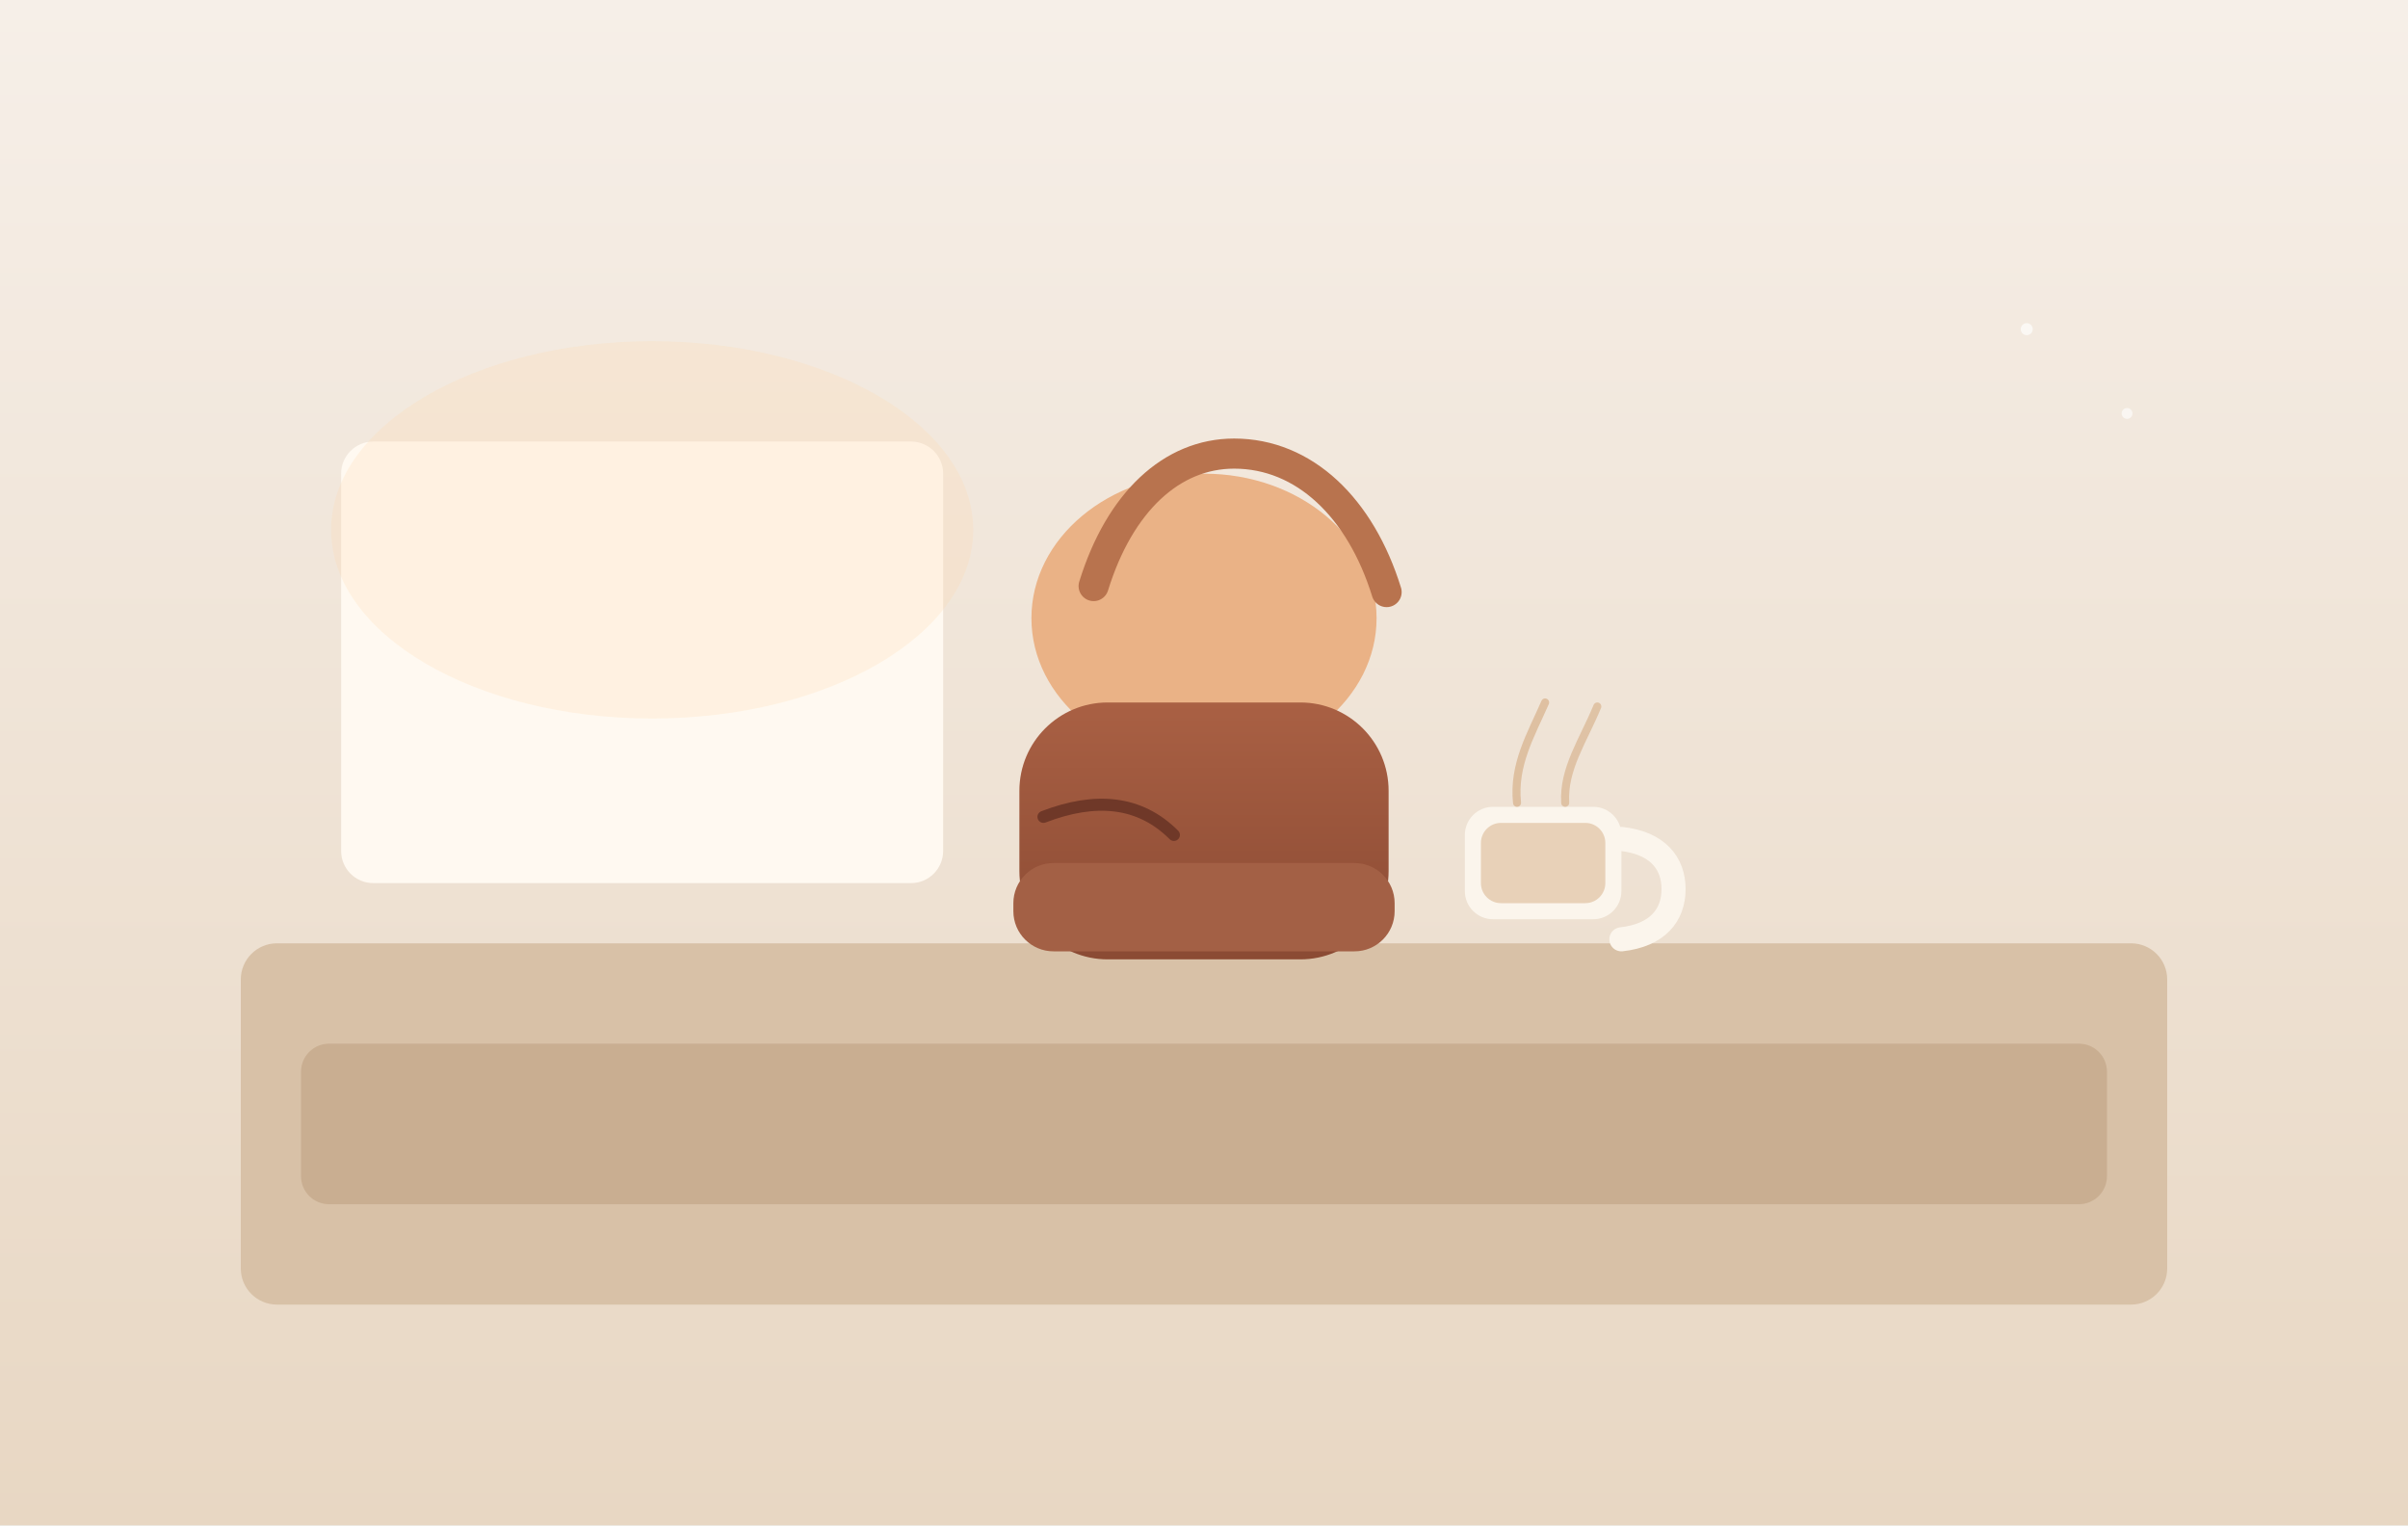
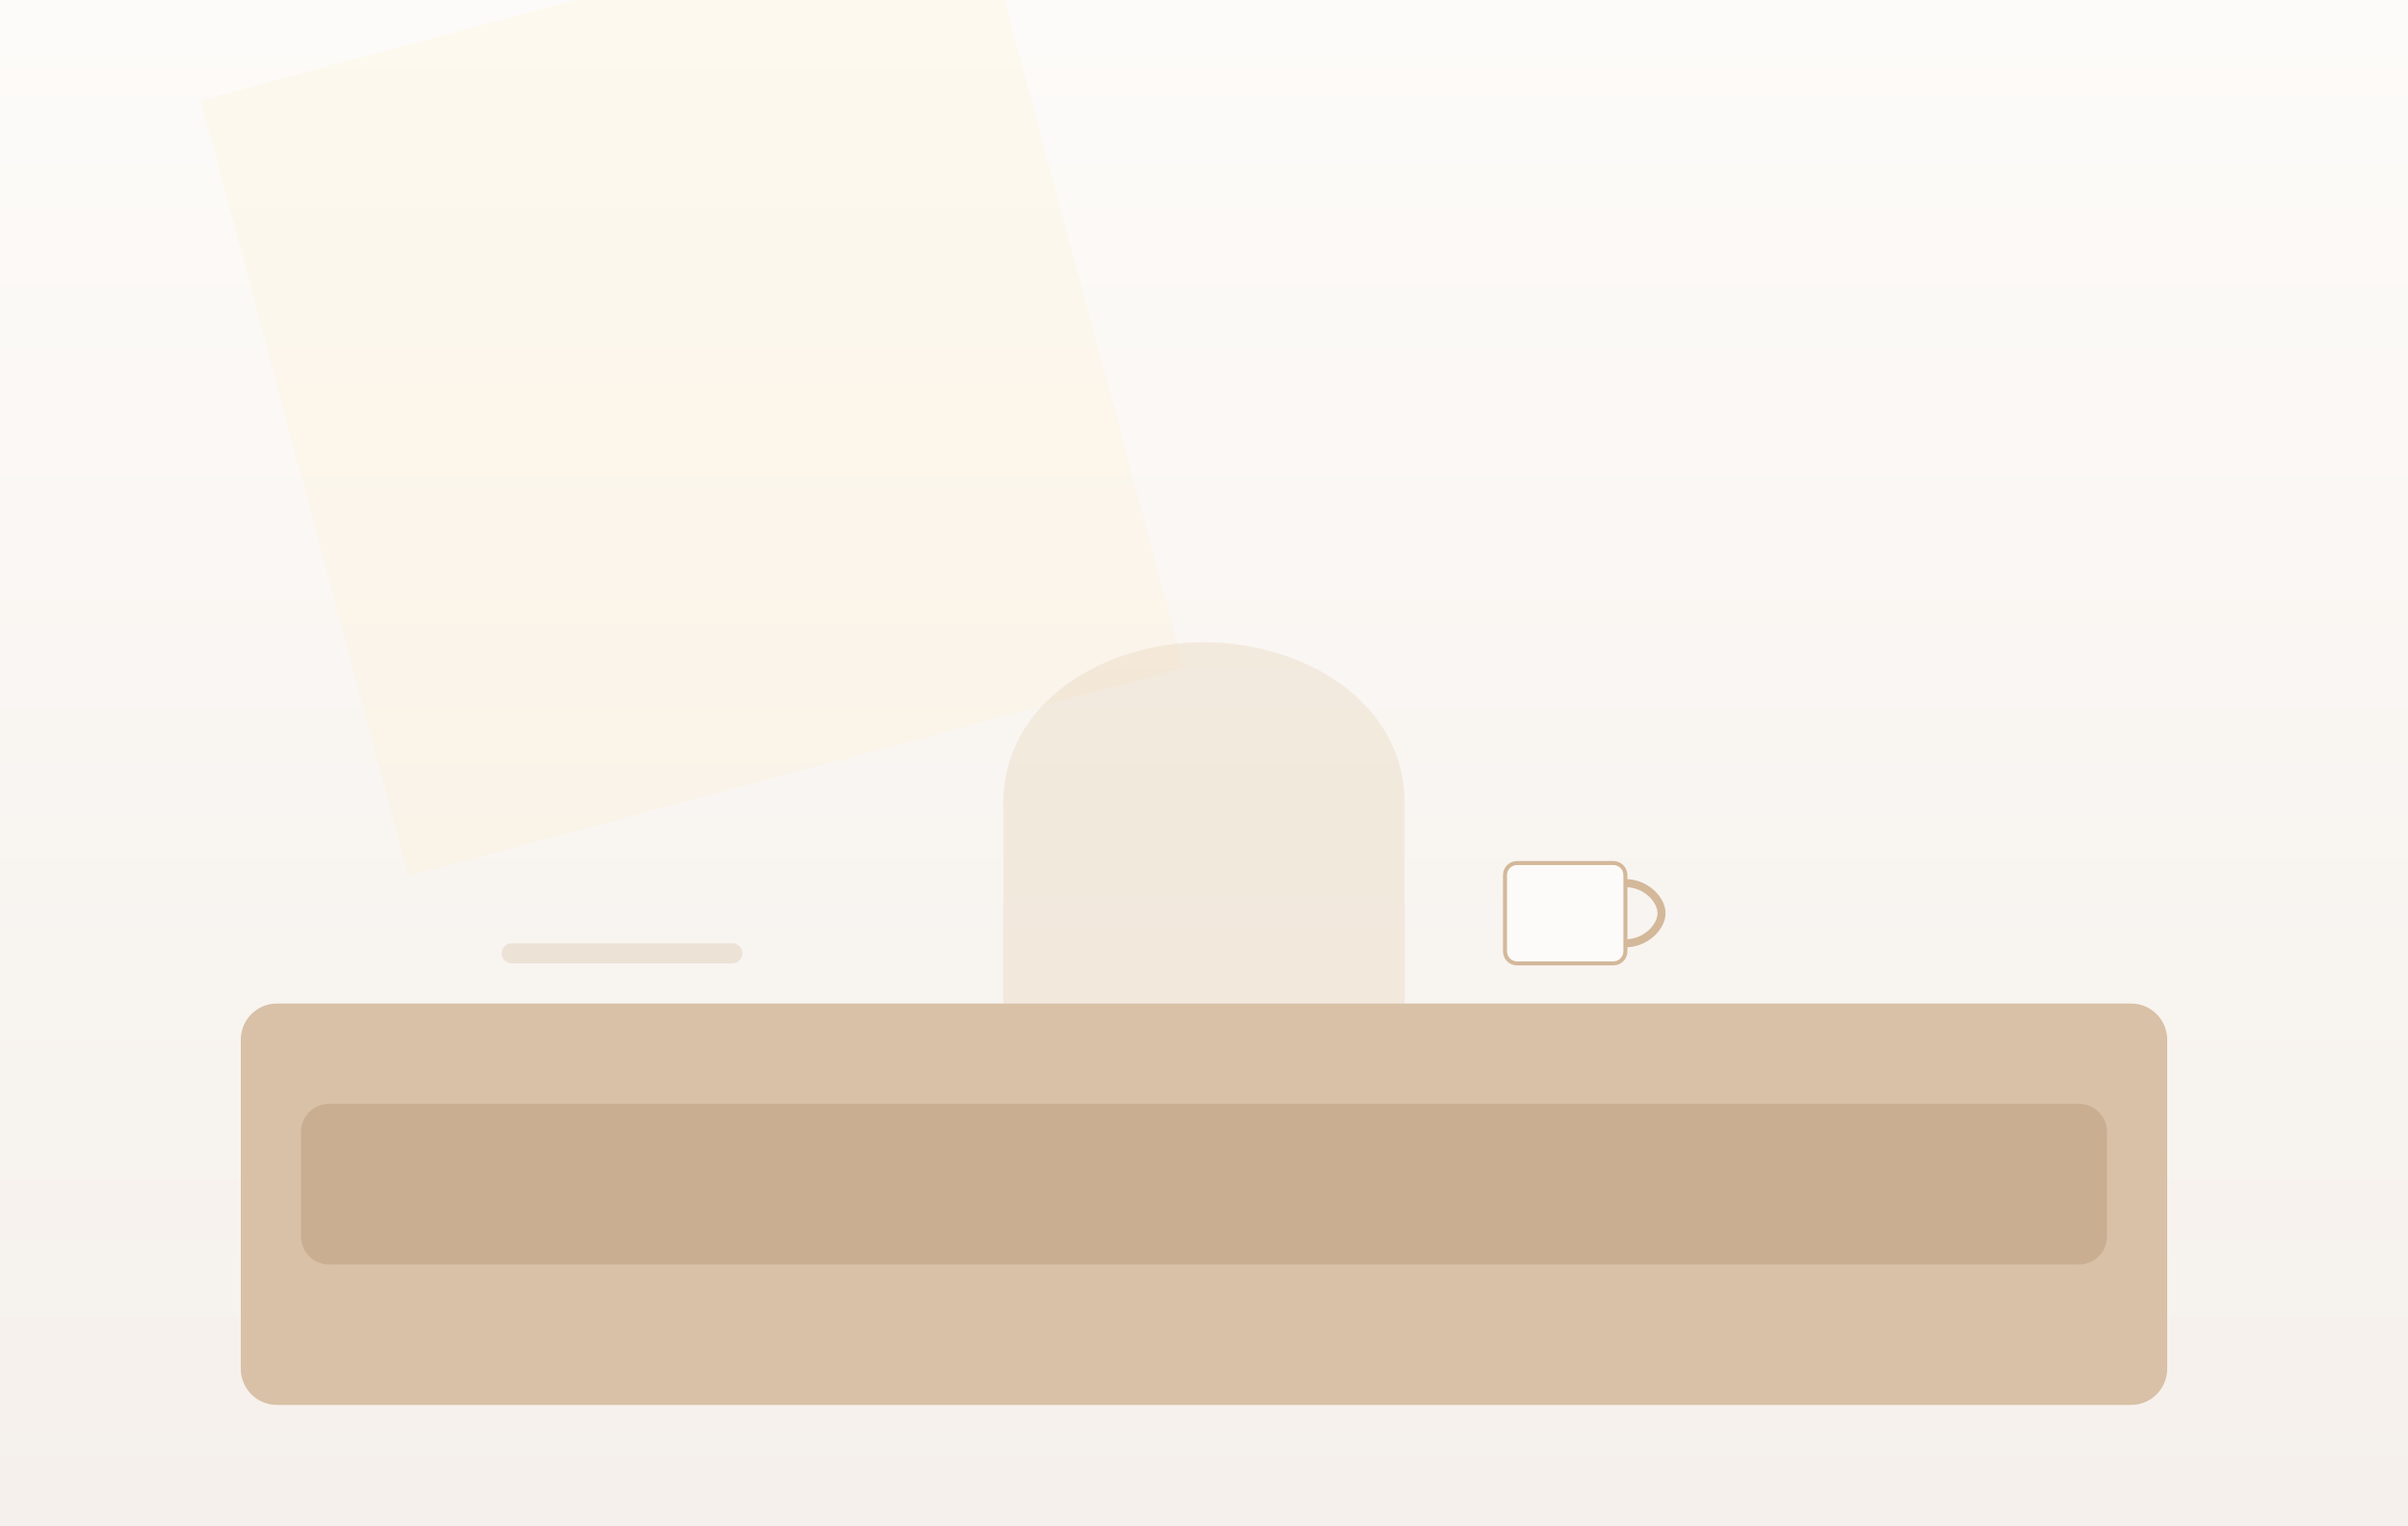
<svg xmlns="http://www.w3.org/2000/svg" width="1200" height="760" viewBox="0 0 1200 760" fill="none">
  <defs>
-     <linearGradient id="bg" x1="600" y1="0" x2="600" y2="760" gradientUnits="userSpaceOnUse">
-       <stop stop-color="#F6EFE8" />
-       <stop offset="1" stop-color="#E8D7C3" />
+     <linearGradient id="bg_grad" x1="600" y1="0" x2="600" y2="760" gradientUnits="userSpaceOnUse">
+       <stop stop-color="#FDFBF9" />
+       <stop offset="1" stop-color="#F5F0EB" />
    </linearGradient>
-     <linearGradient id="shirt" x1="600" y1="285" x2="600" y2="480" gradientUnits="userSpaceOnUse">
-       <stop stop-color="#B96B4C" />
-       <stop offset="1" stop-color="#8A4A33" />
-     </linearGradient>
+     <filter id="soft_steam">
+       <feGaussianBlur stdDeviation="6" result="blur" />
+     </filter>
  </defs>
-   <rect width="1200" height="760" fill="url(#bg)" />
-   <rect x="120" y="470" width="960" height="180" rx="18" fill="#D8C1A7" />
-   <rect x="150" y="520" width="900" height="80" rx="14" fill="#C9AE91" />
-   <rect x="170" y="220" width="300" height="220" rx="16" fill="#FFF9F1" />
-   <ellipse cx="325" cy="264" rx="160" ry="94" fill="#FFD8A8" opacity="0.22" />
-   <ellipse cx="600" cy="308" rx="86" ry="72" fill="#EAB286" />
-   <path d="M545 292C558 250 584 226 615 226C650 226 678 253 691 295" stroke="#B8734E" stroke-width="15" stroke-linecap="round" />
-   <rect x="508" y="350" width="184" height="128" rx="44" fill="url(#shirt)" />
-   <path d="M520 407C546 397 568 399 585 416" stroke="#6F3828" stroke-width="6" stroke-linecap="round" />
-   <rect x="505" y="430" width="190" height="44" rx="20" fill="#A36045" />
-   <rect x="730" y="402" width="78" height="56" rx="14" fill="#FBF5EC" />
-   <path d="M808 418C826 420 834 430 834 443C834 456 826 466 808 468" stroke="#FBF5EC" stroke-width="12" stroke-linecap="round" />
-   <rect x="738" y="410" width="62" height="40" rx="10" fill="#E8D1B8" />
-   <path d="M756 400C754 381 763 366 770 350" stroke="#D7B08A" stroke-width="4" stroke-linecap="round" opacity="0.7">
-     <animate attributeName="d" dur="2.3s" repeatCount="indefinite" values="M756 400C754 381 763 366 770 350;               M758 400C764 381 775 367 781 350;               M756 400C754 381 763 366 770 350" />
-     <animate attributeName="opacity" values="0.45;0.85;0.45" dur="2.3s" repeatCount="indefinite" />
-   </path>
-   <path d="M780 400C779 383 789 369 796 352" stroke="#D7B08A" stroke-width="4" stroke-linecap="round" opacity="0.65">
-     <animate attributeName="d" dur="2.7s" repeatCount="indefinite" values="M780 400C779 383 789 369 796 352;               M783 400C790 383 801 370 808 352;               M780 400C779 383 789 369 796 352" />
-     <animate attributeName="opacity" values="0.4;0.78;0.4" dur="2.7s" repeatCount="indefinite" />
-   </path>
-   <circle cx="1010" cy="164" r="3" fill="#FFFFFF" opacity="0.65">
-     <animate attributeName="cy" values="164;140;164" dur="5.6s" repeatCount="indefinite" />
-   </circle>
-   <circle cx="1060" cy="206" r="2.7" fill="#FFFFFF" opacity="0.6">
-     <animate attributeName="cy" values="206;178;206" dur="6.1s" repeatCount="indefinite" />
-   </circle>
+   <rect width="1200" height="760" fill="url(#bg_grad)" />
+   <rect x="100" y="50" width="400" height="400" fill="#FFECB3" opacity="0.15" transform="rotate(-15 100 50)" />
+   <rect x="120" y="500" width="960" height="200" rx="18" fill="#D8C1A7" />
+   <rect x="150" y="550" width="900" height="80" rx="14" fill="#C9AE91" />
+   <path d="M500 400C500 350 550 320 600 320C650 320 700 350 700 400V500H500V400Z" fill="#E8D6BF" opacity="0.4" />
+   <g transform="translate(750, 430)">
+     <rect width="60" height="50" rx="6" fill="#FDFBF9" stroke="#D3B89A" stroke-width="2" />
+     <path d="M60 10C70 10 78 18 78 25C78 32 70 40 60 40" stroke="#D3B89A" stroke-width="4" />
+     <path d="M20 -10C15 -25 25 -35 20 -50" stroke="#D3B89A" stroke-width="3" opacity="0" filter="url(#soft_steam)">
+       <animate attributeName="opacity" values="0;0.4;0" dur="4s" repeatCount="indefinite" />
+       <animate attributeName="d" values="M20 -10C15 -25 25 -35 20 -50; M25 -10C20 -25 30 -35 25 -50" dur="4s" repeatCount="indefinite" />
+     </path>
+     <path d="M40 -15C35 -30 45 -40 40 -55" stroke="#D3B89A" stroke-width="3" opacity="0" filter="url(#soft_steam)">
+       <animate attributeName="opacity" values="0;0.3;0" dur="4.5s" begin="1s" repeatCount="indefinite" />
+       <animate attributeName="d" values="M40 -15C35 -30 45 -40 40 -55; M45 -15C40 -30 50 -40 45 -55" dur="4.5s" begin="1s" repeatCount="indefinite" />
+     </path>
+   </g>
+   <rect x="250" y="470" width="120" height="10" rx="5" fill="#D3B89A" opacity="0.3" />
</svg>
